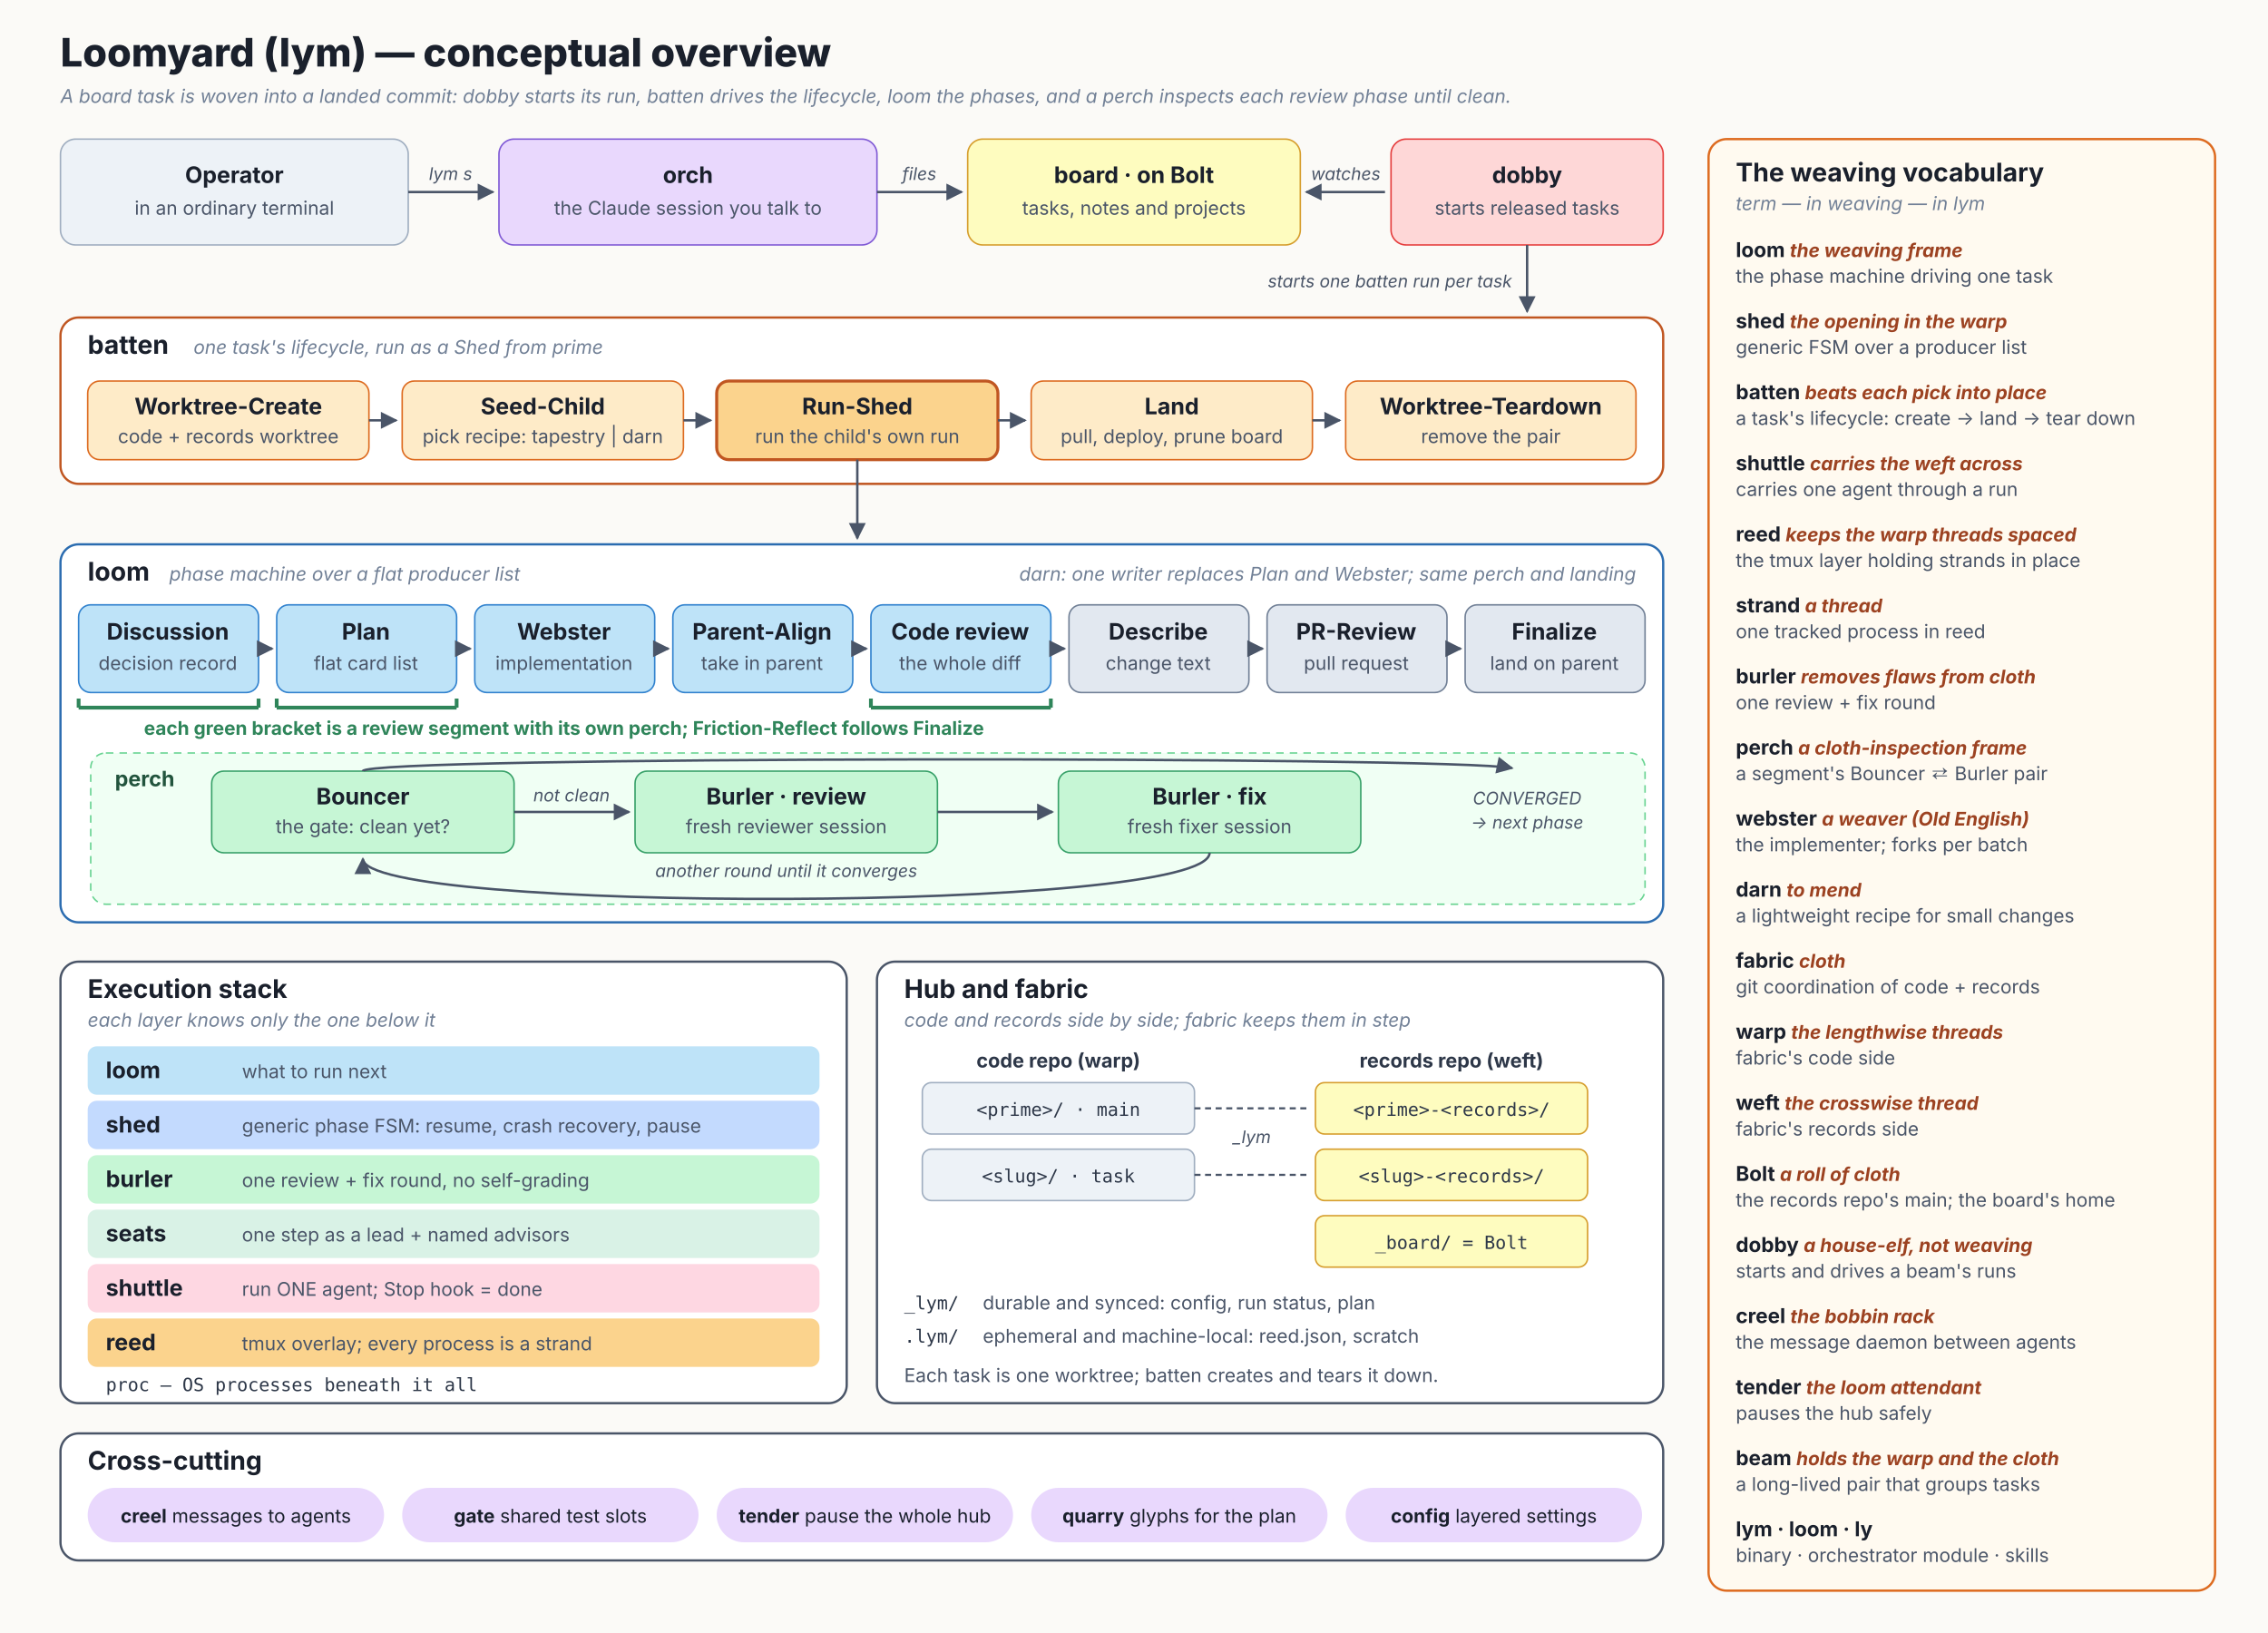
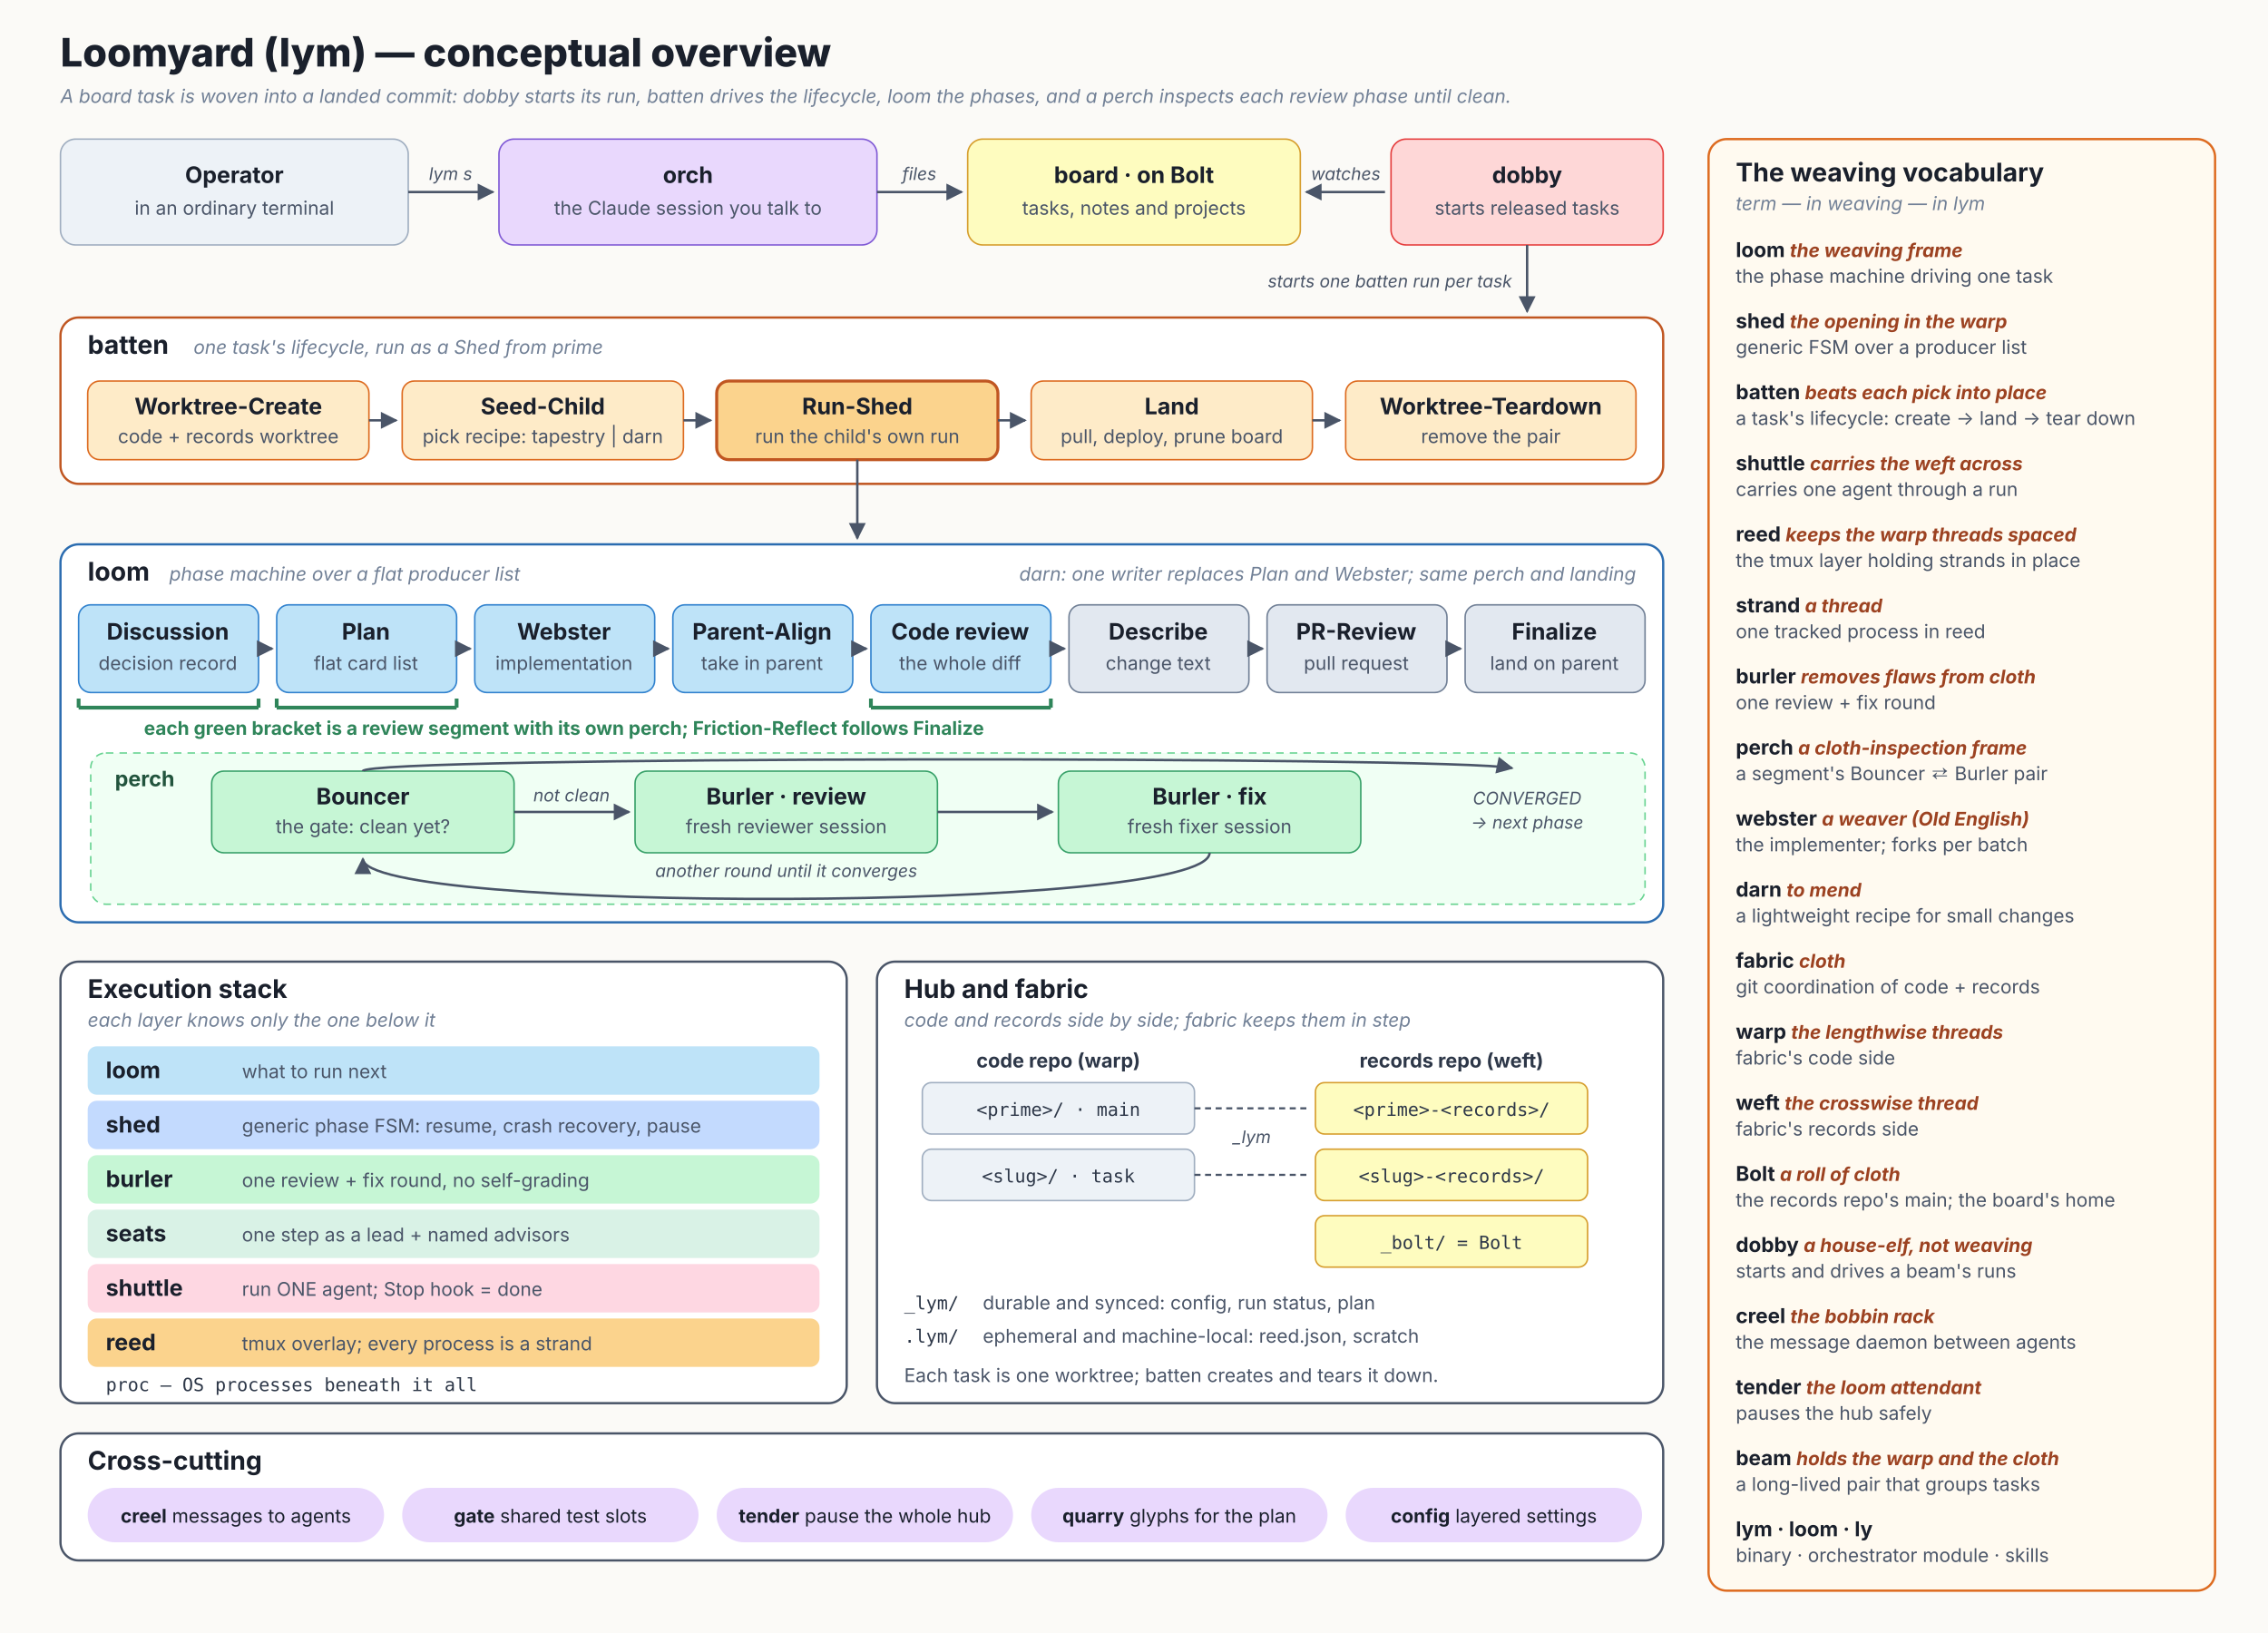
<svg xmlns="http://www.w3.org/2000/svg" width="1500" height="1080" viewBox="0 0 1500 1080" font-family="Inter, 'Segoe UI', Helvetica, Arial, sans-serif">
  <defs>
    <marker id="a" viewBox="0 0 10 10" refX="9" refY="5" markerWidth="7" markerHeight="7" orient="auto-start-reverse">
      <path d="M0,0 L10,5 L0,10 z" fill="#4a5568" />
    </marker>
    <style>
      .t  { font-size: 15px; font-weight: 700; fill: #1a202c; }
      .s  { font-size: 12.5px; fill: #4a5568; }
      .h  { font-size: 17px; font-weight: 700; fill: #1a202c; }
      .hs { font-size: 12.5px; fill: #718096; font-style: italic; }
      .m  { font-family: 'JetBrains Mono', Consolas, monospace; font-size: 12px; fill: #2d3748; }
      .gt { font-size: 13.5px; font-weight: 700; fill: #1a202c; }
      .gw { font-size: 12.5px; font-style: italic; fill: #9c4221; }
      .gd { font-size: 12.5px; fill: #4a5568; }
      .ln { stroke: #4a5568; stroke-width: 1.6; fill: none; marker-end: url(#a); }
      .lb { font-size: 11.5px; fill: #4a5568; font-style: italic; }
    </style>
  </defs>
  <rect width="1500" height="1080" fill="#fbfaf7" />
  <text x="40" y="44" font-size="26" font-weight="800" fill="#1a202c">Loomyard (lym) — conceptual overview</text>
  <text x="40" y="68" class="hs">A board task is woven into a landed commit: dobby starts its run, batten drives the lifecycle, loom the phases, and a perch inspects each review phase until clean.</text>
  <rect x="40" y="92" width="230" height="70" rx="10" fill="#edf2f7" stroke="#a0aec0" />
  <text x="155" y="121" text-anchor="middle" class="t">Operator</text>
  <text x="155" y="142" text-anchor="middle" class="s">in an ordinary terminal</text>
  <rect x="330" y="92" width="250" height="70" rx="10" fill="#e9d8fd" stroke="#805ad5" />
  <text x="455" y="121" text-anchor="middle" class="t">orch</text>
  <text x="455" y="142" text-anchor="middle" class="s">the Claude session you talk to</text>
  <rect x="640" y="92" width="220" height="70" rx="10" fill="#fefcbf" stroke="#d69e2e" />
  <text x="750" y="121" text-anchor="middle" class="t">board  ·  on Bolt</text>
  <text x="750" y="142" text-anchor="middle" class="s">tasks, notes and projects</text>
  <rect x="920" y="92" width="180" height="70" rx="10" fill="#fed7d7" stroke="#e53e3e" />
  <text x="1010" y="121" text-anchor="middle" class="t">dobby</text>
  <text x="1010" y="142" text-anchor="middle" class="s">starts released tasks</text>
  <path class="ln" d="M270,127 L326,127" />
  <text x="298" y="119" text-anchor="middle" class="lb">lym s</text>
  <path class="ln" d="M580,127 L636,127" />
  <text x="608" y="119" text-anchor="middle" class="lb">files</text>
  <path class="ln" d="M916,127 L864,127" />
  <text x="890" y="119" text-anchor="middle" class="lb">watches</text>
  <path class="ln" d="M1010,162 L1010,206" />
  <text x="1000" y="190" text-anchor="end" class="lb">starts one batten run per task</text>
  <rect x="40" y="210" width="1060" height="110" rx="12" fill="#fff" stroke="#c05621" stroke-width="1.5" />
  <text x="58" y="234" class="h">batten</text>
  <text x="128" y="234" class="hs">one task's lifecycle, run as a Shed from prime</text>
  <g>
    <rect x="58" y="252" width="186" height="52" rx="8" fill="#feebc8" stroke="#dd6b20" />
    <text x="151" y="274" text-anchor="middle" class="t">Worktree-Create</text>
    <text x="151" y="293" text-anchor="middle" class="s">code + records worktree</text>
    <rect x="266" y="252" width="186" height="52" rx="8" fill="#feebc8" stroke="#dd6b20" />
    <text x="359" y="274" text-anchor="middle" class="t">Seed-Child</text>
    <text x="359" y="293" text-anchor="middle" class="s">pick recipe: tapestry | darn</text>
    <rect x="474" y="252" width="186" height="52" rx="8" fill="#fbd38d" stroke="#c05621" stroke-width="2" />
    <text x="567" y="274" text-anchor="middle" class="t">Run-Shed</text>
    <text x="567" y="293" text-anchor="middle" class="s">run the child's own run</text>
    <rect x="682" y="252" width="186" height="52" rx="8" fill="#feebc8" stroke="#dd6b20" />
    <text x="775" y="274" text-anchor="middle" class="t">Land</text>
    <text x="775" y="293" text-anchor="middle" class="s">pull, deploy, prune board</text>
    <rect x="890" y="252" width="192" height="52" rx="8" fill="#feebc8" stroke="#dd6b20" />
    <text x="986" y="274" text-anchor="middle" class="t">Worktree-Teardown</text>
    <text x="986" y="293" text-anchor="middle" class="s">remove the pair</text>
    <path class="ln" d="M244,278 L262,278" />
    <path class="ln" d="M452,278 L470,278" />
    <path class="ln" d="M660,278 L678,278" />
    <path class="ln" d="M868,278 L886,278" />
  </g>
  <path class="ln" d="M567,304 L567,356" />
  <rect x="40" y="360" width="1060" height="250" rx="12" fill="#fff" stroke="#2b6cb0" stroke-width="1.5" />
  <text x="58" y="384" class="h">loom</text>
  <text x="112" y="384" class="hs">phase machine over a flat producer list</text>
  <text x="1082" y="384" text-anchor="end" class="hs">darn: one writer replaces Plan and Webster; same perch and landing</text>
  <g>
    <rect x="52" y="400" width="119" height="58" rx="8" fill="#bee3f8" stroke="#3182ce" />
    <text x="111" y="423" text-anchor="middle" class="t">Discussion</text>
    <text x="111" y="443" text-anchor="middle" class="s">decision record</text>
    <rect x="183" y="400" width="119" height="58" rx="8" fill="#bee3f8" stroke="#3182ce" />
    <text x="242" y="423" text-anchor="middle" class="t">Plan</text>
    <text x="242" y="443" text-anchor="middle" class="s">flat card list</text>
    <rect x="314" y="400" width="119" height="58" rx="8" fill="#bee3f8" stroke="#3182ce" />
    <text x="373" y="423" text-anchor="middle" class="t">Webster</text>
    <text x="373" y="443" text-anchor="middle" class="s">implementation</text>
    <rect x="445" y="400" width="119" height="58" rx="8" fill="#bee3f8" stroke="#3182ce" />
    <text x="504" y="423" text-anchor="middle" class="t">Parent-Align</text>
    <text x="504" y="443" text-anchor="middle" class="s">take in parent</text>
    <rect x="576" y="400" width="119" height="58" rx="8" fill="#bee3f8" stroke="#3182ce" />
    <text x="635" y="423" text-anchor="middle" class="t">Code review</text>
    <text x="635" y="443" text-anchor="middle" class="s">the whole diff</text>
    <rect x="707" y="400" width="119" height="58" rx="8" fill="#e2e8f0" stroke="#718096" />
    <text x="766" y="423" text-anchor="middle" class="t">Describe</text>
    <text x="766" y="443" text-anchor="middle" class="s">change text</text>
    <rect x="838" y="400" width="119" height="58" rx="8" fill="#e2e8f0" stroke="#718096" />
    <text x="897" y="423" text-anchor="middle" class="t">PR-Review</text>
    <text x="897" y="443" text-anchor="middle" class="s">pull request</text>
    <rect x="969" y="400" width="119" height="58" rx="8" fill="#e2e8f0" stroke="#718096" />
    <text x="1028" y="423" text-anchor="middle" class="t">Finalize</text>
    <text x="1028" y="443" text-anchor="middle" class="s">land on parent</text>
    <path class="ln" d="M171,429 L180,429" />
    <path class="ln" d="M302,429 L311,429" />
    <path class="ln" d="M433,429 L442,429" />
    <path class="ln" d="M564,429 L573,429" />
    <path class="ln" d="M695,429 L704,429" />
    <path class="ln" d="M826,429 L835,429" />
    <path class="ln" d="M957,429 L966,429" />
  </g>
  <g stroke="#2f855a" stroke-width="2.5" fill="none">
    <path d="M52,468 L171,468 M52,462 L52,468 M171,462 L171,468" />
    <path d="M183,468 L302,468 M183,462 L183,468 M302,462 L302,468" />
    <path d="M576,468 L695,468 M576,462 L576,468 M695,462 L695,468" />
  </g>
  <text x="373" y="486" text-anchor="middle" font-size="12.5" font-weight="700" fill="#2f855a">each green bracket is a review segment with its own perch; Friction-Reflect follows Finalize</text>
  <rect x="60" y="498" width="1028" height="100" rx="10" fill="#f0fff4" stroke="#68d391" stroke-dasharray="5 4" />
  <text x="76" y="520" font-size="14" font-weight="700" fill="#22543d">perch</text>
  <rect x="140" y="510" width="200" height="54" rx="8" fill="#c6f6d5" stroke="#38a169" />
  <text x="240" y="532" text-anchor="middle" class="t">Bouncer</text>
  <text x="240" y="551" text-anchor="middle" class="s">the gate: clean yet?</text>
  <rect x="420" y="510" width="200" height="54" rx="8" fill="#c6f6d5" stroke="#38a169" />
  <text x="520" y="532" text-anchor="middle" class="t">Burler · review</text>
  <text x="520" y="551" text-anchor="middle" class="s">fresh reviewer session</text>
  <rect x="700" y="510" width="200" height="54" rx="8" fill="#c6f6d5" stroke="#38a169" />
  <text x="800" y="532" text-anchor="middle" class="t">Burler · fix</text>
  <text x="800" y="551" text-anchor="middle" class="s">fresh fixer session</text>
  <path class="ln" d="M340,537 L416,537" />
  <text x="378" y="530" text-anchor="middle" class="lb">not clean</text>
  <path class="ln" d="M620,537 L696,537" />
  <path class="ln" d="M800,564 C800,604 240,604 240,568" />
  <text x="520" y="580" text-anchor="middle" class="lb">another round until it converges</text>
  <path class="ln" d="M240,510 C240,500 960,500 1000,508" />
  <text x="1010" y="532" class="lb" text-anchor="middle">CONVERGED</text>
  <text x="1010" y="548" class="lb" text-anchor="middle">→ next phase</text>
  <rect x="40" y="636" width="520" height="292" rx="12" fill="#fff" stroke="#4a5568" stroke-width="1.5" />
  <text x="58" y="660" class="h">Execution stack</text>
  <text x="58" y="679" class="hs">each layer knows only the one below it</text>
  <g>
    <rect x="58" y="692" width="484" height="32" rx="6" fill="#bee3f8" />
    <text x="70" y="713" class="t">loom</text>
    <text x="160" y="713" class="s">what to run next</text>
    <rect x="58" y="728" width="484" height="32" rx="6" fill="#c3dafe" />
    <text x="70" y="749" class="t">shed</text>
    <text x="160" y="749" class="s">generic phase FSM: resume, crash recovery, pause</text>
    <rect x="58" y="764" width="484" height="32" rx="6" fill="#c6f6d5" />
    <text x="70" y="785" class="t">burler</text>
    <text x="160" y="785" class="s">one review + fix round, no self-grading</text>
    <rect x="58" y="800" width="484" height="32" rx="6" fill="#d9f2e6" />
    <text x="70" y="821" class="t">seats</text>
    <text x="160" y="821" class="s">one step as a lead + named advisors</text>
    <rect x="58" y="836" width="484" height="32" rx="6" fill="#fed7e2" />
    <text x="70" y="857" class="t">shuttle</text>
    <text x="160" y="857" class="s">run ONE agent; Stop hook = done</text>
    <rect x="58" y="872" width="484" height="32" rx="6" fill="#fbd38d" />
    <text x="70" y="893" class="t">reed</text>
    <text x="160" y="893" class="s">tmux overlay; every process is a strand</text>
  </g>
  <text x="70" y="920" class="m">proc — OS processes beneath it all</text>
  <rect x="580" y="636" width="520" height="292" rx="12" fill="#fff" stroke="#4a5568" stroke-width="1.5" />
  <text x="598" y="660" class="h">Hub and fabric</text>
  <text x="598" y="679" class="hs">code and records side by side; fabric keeps them in step</text>
  <text x="700" y="706" text-anchor="middle" font-size="13" font-weight="700" fill="#2d3748">code repo (warp)</text>
  <text x="960" y="706" text-anchor="middle" font-size="13" font-weight="700" fill="#2d3748">records repo (weft)</text>
  <rect x="610" y="716" width="180" height="34" rx="6" fill="#edf2f7" stroke="#a0aec0" />
  <text x="700" y="738" text-anchor="middle" class="m">&lt;prime&gt;/  · main</text>
  <rect x="870" y="716" width="180" height="34" rx="6" fill="#fefcbf" stroke="#d69e2e" />
  <text x="960" y="738" text-anchor="middle" class="m">&lt;prime&gt;-&lt;records&gt;/</text>
  <rect x="610" y="760" width="180" height="34" rx="6" fill="#edf2f7" stroke="#a0aec0" />
  <text x="700" y="782" text-anchor="middle" class="m">&lt;slug&gt;/  · task</text>
  <rect x="870" y="760" width="180" height="34" rx="6" fill="#fefcbf" stroke="#d69e2e" />
  <text x="960" y="782" text-anchor="middle" class="m">&lt;slug&gt;-&lt;records&gt;/</text>
  <rect x="870" y="804" width="180" height="34" rx="6" fill="#fefcbf" stroke="#d69e2e" />
-   <text x="960" y="826" text-anchor="middle" class="m">_board/  = Bolt</text>
+   <text x="960" y="826" text-anchor="middle" class="m">_bolt/  = Bolt</text>
  <path d="M790,733 L866,733 M790,777 L866,777" stroke="#4a5568" stroke-width="1.4" stroke-dasharray="4 3" />
  <text x="828" y="756" text-anchor="middle" class="lb">_lym</text>
  <text x="598" y="866" class="m">_lym/</text>
  <text x="650" y="866" class="s">durable and synced: config, run status, plan</text>
  <text x="598" y="888" class="m">.lym/</text>
  <text x="650" y="888" class="s">ephemeral and machine-local: reed.json, scratch</text>
  <text x="598" y="914" class="s">Each task is one worktree; batten creates and tears it down.</text>
  <rect x="40" y="948" width="1060" height="84" rx="12" fill="#fff" stroke="#4a5568" stroke-width="1.5" />
  <text x="58" y="972" class="h">Cross-cutting</text>
  <g font-size="12.5">
    <rect x="58" y="984" width="196" height="36" rx="18" fill="#e9d8fd" />
    <text x="156" y="1007" text-anchor="middle" fill="#1a202c">
      <tspan font-weight="700">creel</tspan>  messages to agents</text>
    <rect x="266" y="984" width="196" height="36" rx="18" fill="#e9d8fd" />
    <text x="364" y="1007" text-anchor="middle" fill="#1a202c">
      <tspan font-weight="700">gate</tspan>  shared test slots</text>
    <rect x="474" y="984" width="196" height="36" rx="18" fill="#e9d8fd" />
    <text x="572" y="1007" text-anchor="middle" fill="#1a202c">
      <tspan font-weight="700">tender</tspan>  pause the whole hub</text>
    <rect x="682" y="984" width="196" height="36" rx="18" fill="#e9d8fd" />
    <text x="780" y="1007" text-anchor="middle" fill="#1a202c">
      <tspan font-weight="700">quarry</tspan>  glyphs for the plan</text>
    <rect x="890" y="984" width="196" height="36" rx="18" fill="#e9d8fd" />
    <text x="988" y="1007" text-anchor="middle" fill="#1a202c">
      <tspan font-weight="700">config</tspan>  layered settings</text>
  </g>
  <rect x="1130" y="92" width="335" height="960" rx="12" fill="#fffaf0" stroke="#dd6b20" stroke-width="1.5" />
  <text x="1148" y="120" class="h">The weaving vocabulary</text>
  <text x="1148" y="139" class="hs">term — in weaving — in lym</text>
  <g>
    <text x="1148" y="170" class="gt">loom <tspan class="gw">the weaving frame</tspan>
    </text>
    <text x="1148" y="187" class="gd">the phase machine driving one task</text>
    <text x="1148" y="217" class="gt">shed <tspan class="gw">the opening in the warp</tspan>
    </text>
    <text x="1148" y="234" class="gd">generic FSM over a producer list</text>
    <text x="1148" y="264" class="gt">batten <tspan class="gw">beats each pick into place</tspan>
    </text>
    <text x="1148" y="281" class="gd">a task's lifecycle: create → land → tear down</text>
    <text x="1148" y="311" class="gt">shuttle <tspan class="gw">carries the weft across</tspan>
    </text>
    <text x="1148" y="328" class="gd">carries one agent through a run</text>
    <text x="1148" y="358" class="gt">reed <tspan class="gw">keeps the warp threads spaced</tspan>
    </text>
    <text x="1148" y="375" class="gd">the tmux layer holding strands in place</text>
    <text x="1148" y="405" class="gt">strand <tspan class="gw">a thread</tspan>
    </text>
    <text x="1148" y="422" class="gd">one tracked process in reed</text>
    <text x="1148" y="452" class="gt">burler <tspan class="gw">removes flaws from cloth</tspan>
    </text>
    <text x="1148" y="469" class="gd">one review + fix round</text>
    <text x="1148" y="499" class="gt">perch <tspan class="gw">a cloth-inspection frame</tspan>
    </text>
    <text x="1148" y="516" class="gd">a segment's Bouncer ⇄ Burler pair</text>
    <text x="1148" y="546" class="gt">webster <tspan class="gw">a weaver (Old English)</tspan>
    </text>
    <text x="1148" y="563" class="gd">the implementer; forks per batch</text>
    <text x="1148" y="593" class="gt">darn <tspan class="gw">to mend</tspan>
    </text>
    <text x="1148" y="610" class="gd">a lightweight recipe for small changes</text>
    <text x="1148" y="640" class="gt">fabric <tspan class="gw">cloth</tspan>
    </text>
    <text x="1148" y="657" class="gd">git coordination of code + records</text>
    <text x="1148" y="687" class="gt">warp <tspan class="gw">the lengthwise threads</tspan>
    </text>
    <text x="1148" y="704" class="gd">fabric's code side</text>
    <text x="1148" y="734" class="gt">weft <tspan class="gw">the crosswise thread</tspan>
    </text>
    <text x="1148" y="751" class="gd">fabric's records side</text>
    <text x="1148" y="781" class="gt">Bolt <tspan class="gw">a roll of cloth</tspan>
    </text>
    <text x="1148" y="798" class="gd">the records repo's main; the board's home</text>
    <text x="1148" y="828" class="gt">dobby <tspan class="gw">a house-elf, not weaving</tspan>
    </text>
    <text x="1148" y="845" class="gd">starts and drives a beam's runs</text>
    <text x="1148" y="875" class="gt">creel <tspan class="gw">the bobbin rack</tspan>
    </text>
    <text x="1148" y="892" class="gd">the message daemon between agents</text>
    <text x="1148" y="922" class="gt">tender <tspan class="gw">the loom attendant</tspan>
    </text>
    <text x="1148" y="939" class="gd">pauses the hub safely</text>
    <text x="1148" y="969" class="gt">beam <tspan class="gw">holds the warp and the cloth</tspan>
    </text>
    <text x="1148" y="986" class="gd">a long-lived pair that groups tasks</text>
    <text x="1148" y="1016" class="gt">lym · loom · ly</text>
    <text x="1148" y="1033" class="gd">binary · orchestrator module · skills</text>
  </g>
</svg>
